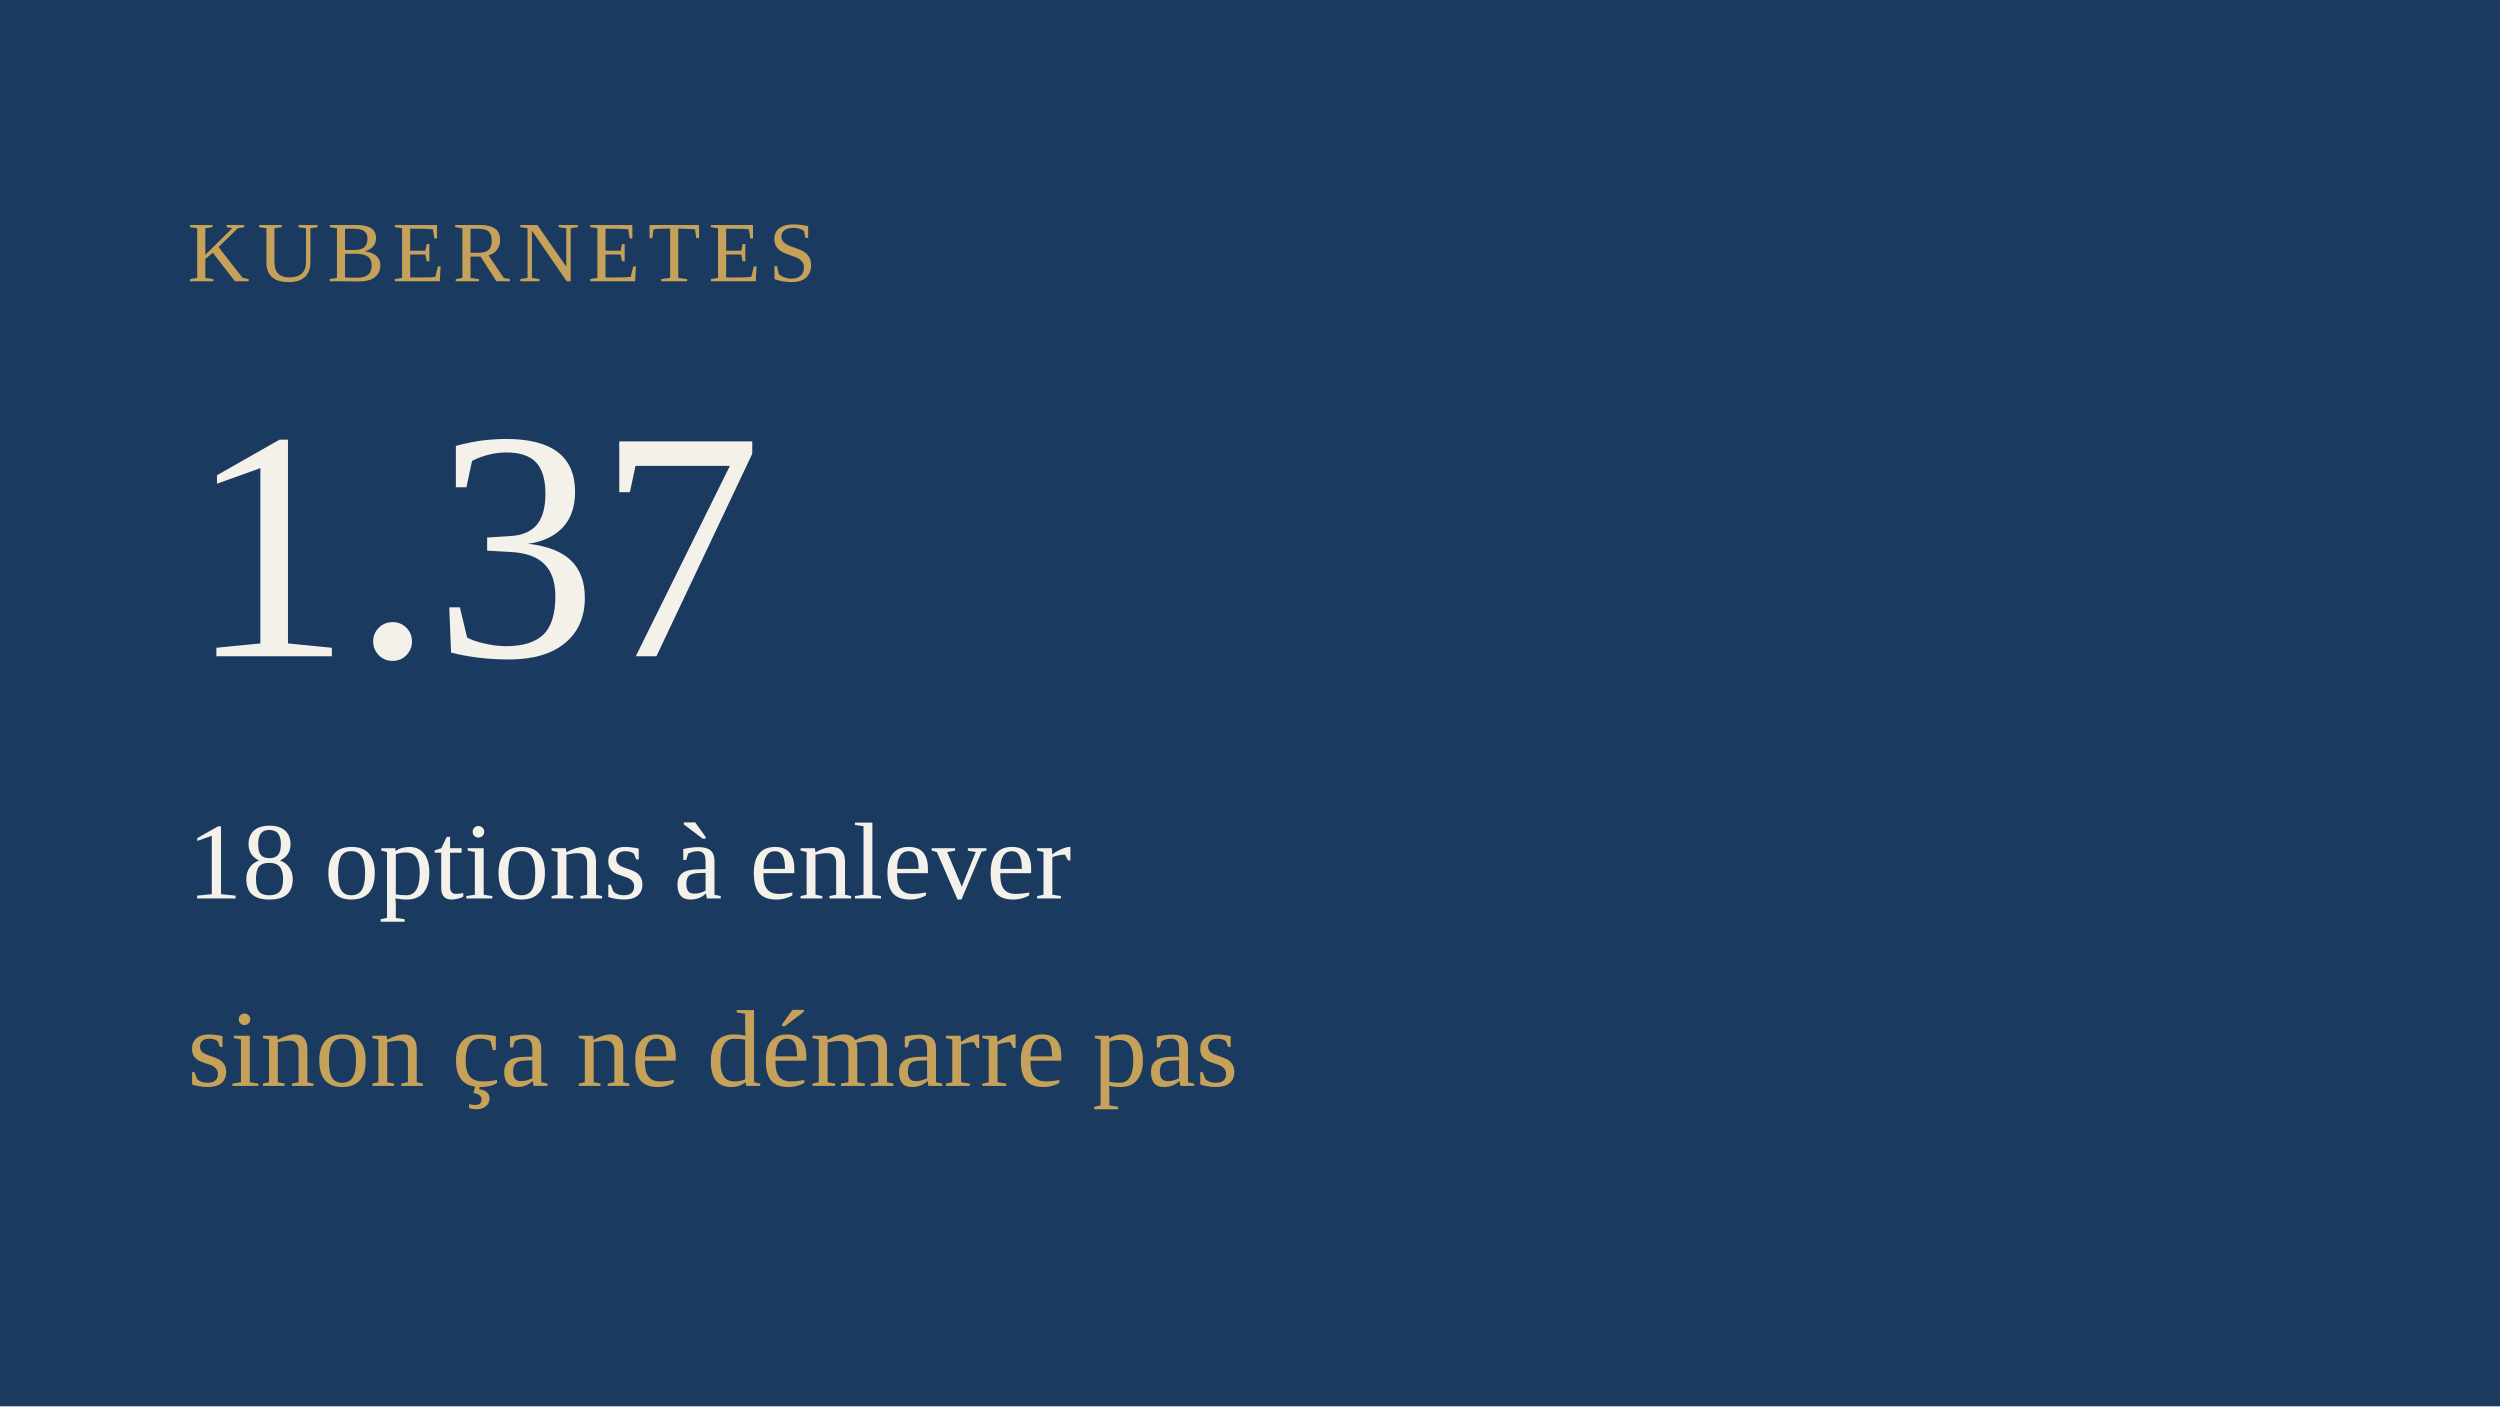
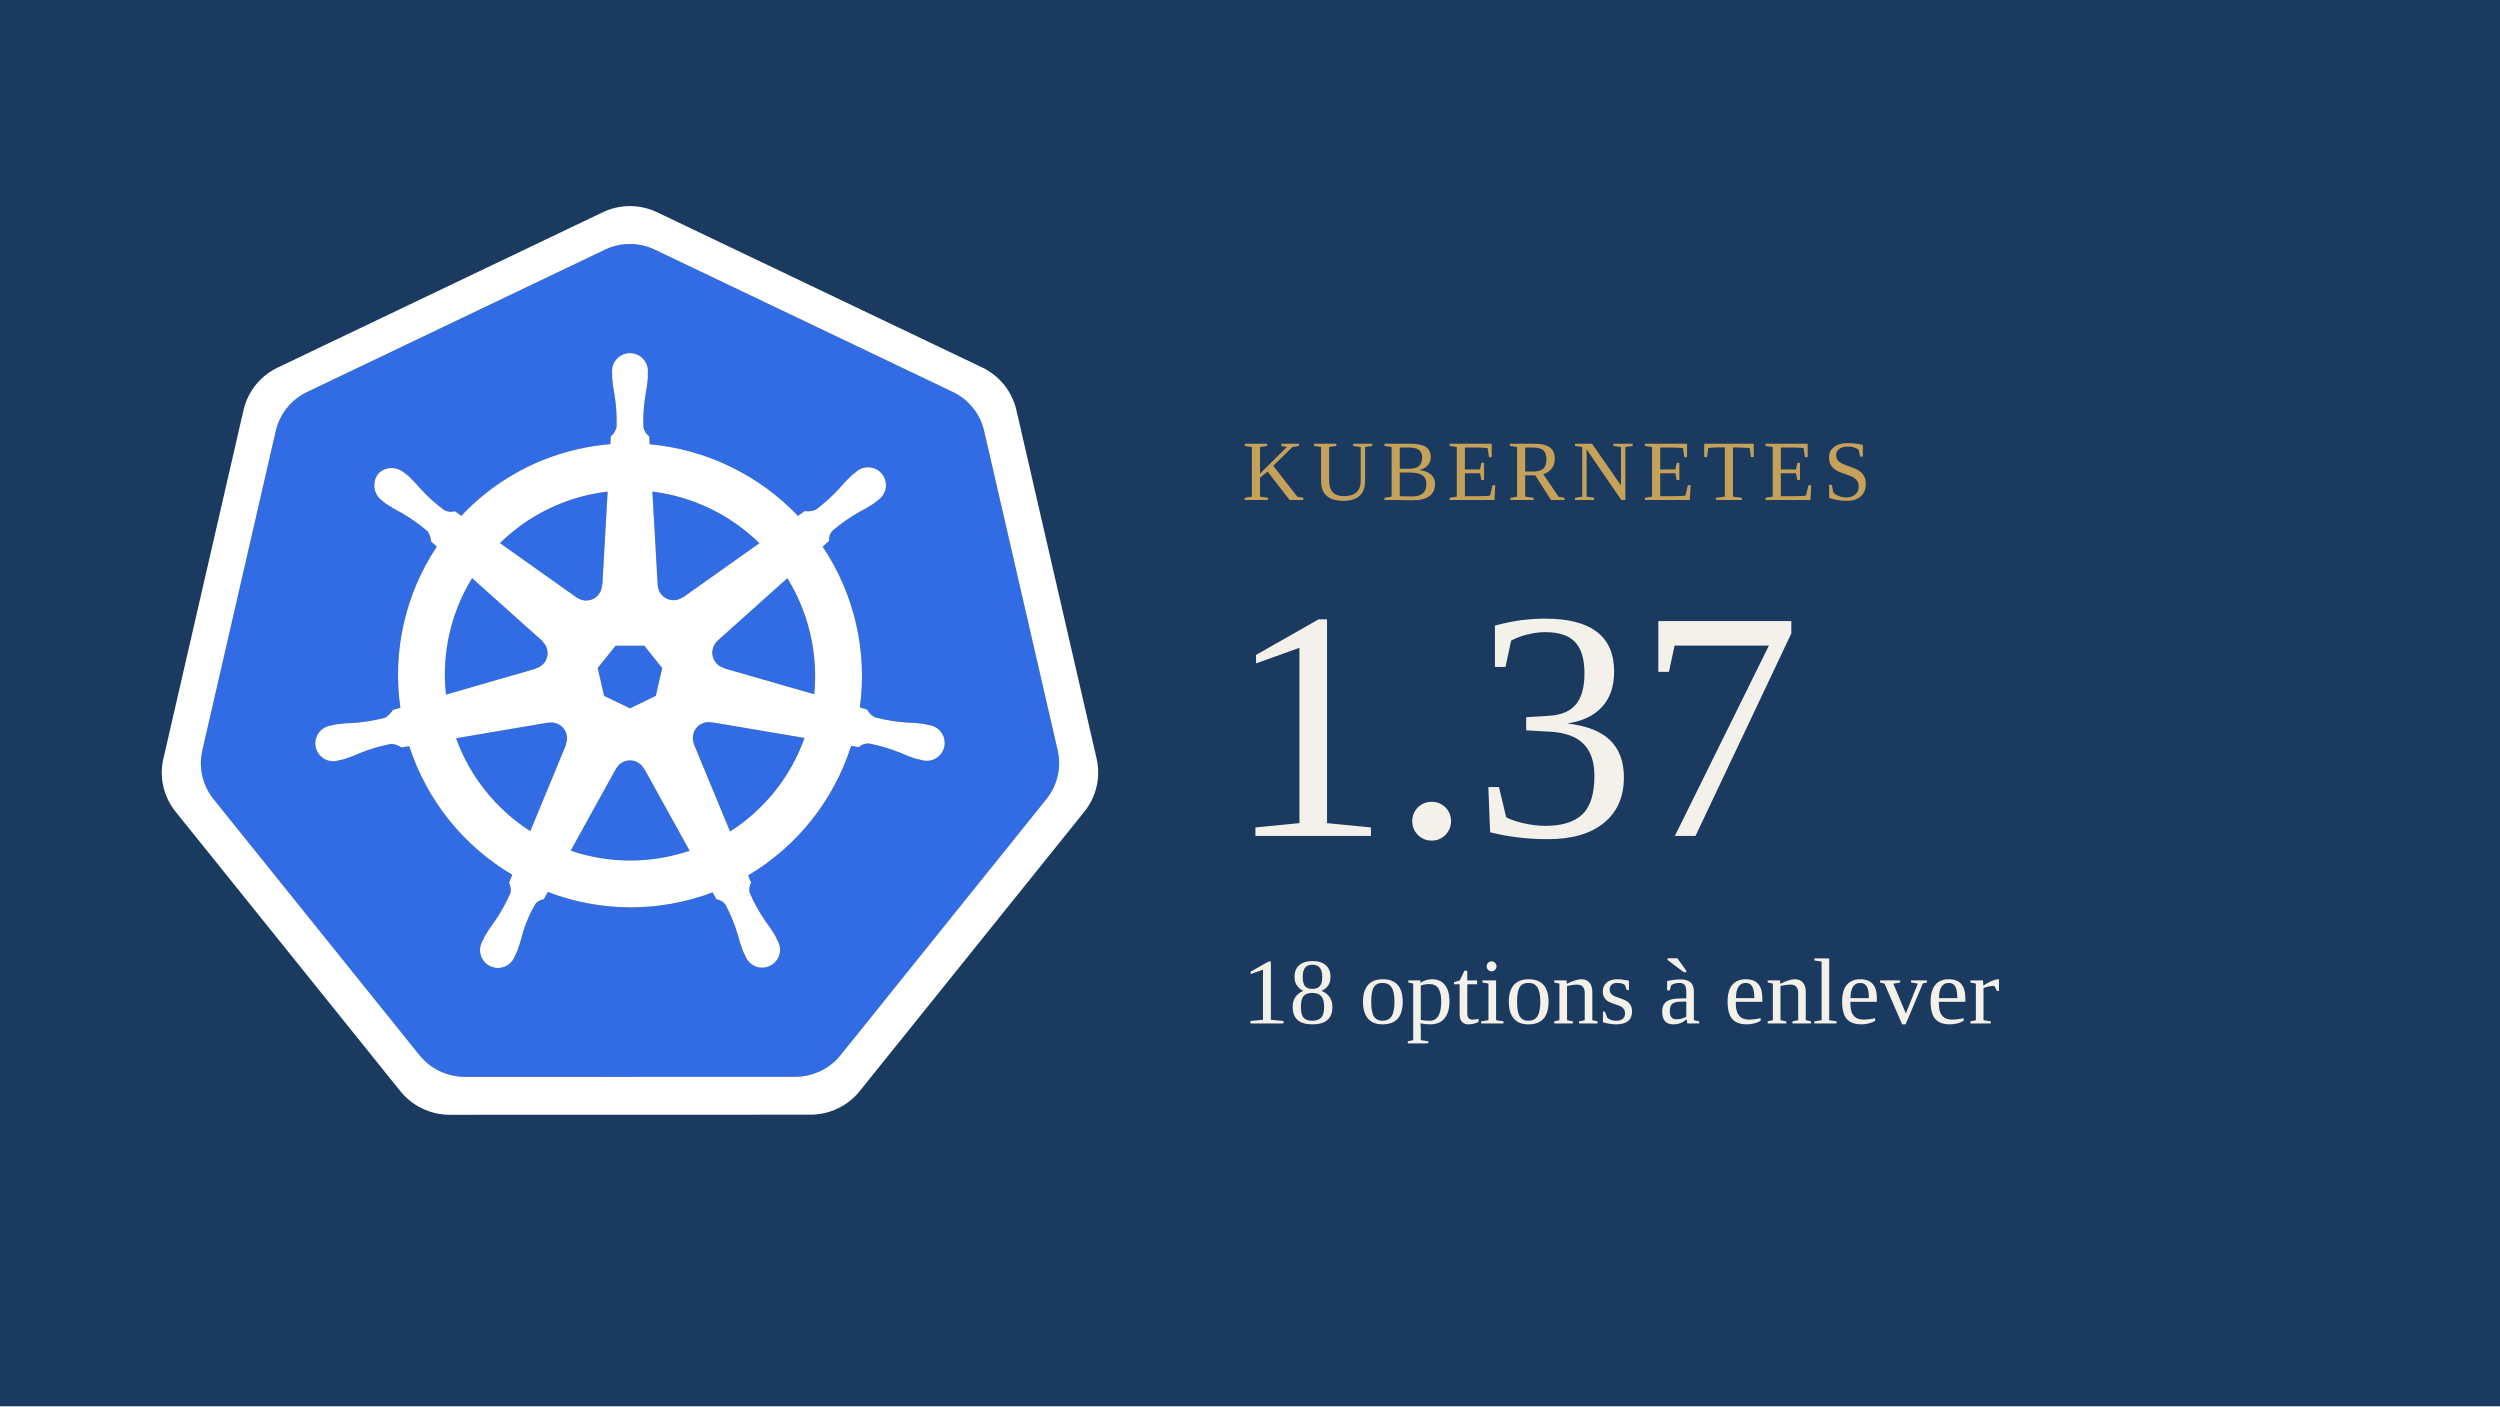
<svg xmlns="http://www.w3.org/2000/svg" width="640" height="360" viewBox="0 0 640 360">
  <rect width="640" height="360" fill="#1B3A5F" />
-   <text x="48" y="72" fill="#C6A15A" font-family="Georgia, 'Times New Roman', serif" font-size="22" letter-spacing="2">KUBERNETES</text>
-   <text x="48" y="168" fill="#F4F1EA" font-family="Georgia, 'Times New Roman', serif" font-size="84">1.37</text>
-   <text x="48" y="230" fill="#F4F1EA" font-family="Georgia, 'Times New Roman', serif" font-size="28">18 options à enlever</text>
-   <text x="48" y="278" fill="#C6A15A" font-family="Georgia, 'Times New Roman', serif" font-size="28">sinon ça ne démarre pas</text>
+   <svg role="img" viewBox="-0.17 0.08 230.10 223.35" x="36" y="48" width="250" height="242">
+     <defs>
+       <style>.cls-1{fill:#fff}.cls-2{fill:#326ce5}</style>
+     </defs>
+     <path d="M134.358 126.466a3.59 3.59 0 0 0-.855-.065 3.685 3.685 0 0 0-1.425.37 3.725 3.725 0 0 0-1.803 4.825l-.026.037 8.528 20.603a43.53 43.53 0 0 0 17.595-22.102l-21.976-3.714zm-34.194 2.92a3.72 3.72 0 0 0-3.568-2.894 3.656 3.656 0 0 0-.733.065l-.037-.045-21.785 3.698a43.695 43.695 0 0 0 17.54 21.946l8.442-20.4-.066-.08a3.683 3.683 0 0 0 .207-2.29zm18.245 8a3.718 3.718 0 0 0-6.557.008h-.018l-10.713 19.372a43.637 43.637 0 0 0 23.815 1.225q2.197-.5 4.292-1.2l-10.738-19.406zm33.914-45l-16.483 14.753.009.047a3.725 3.725 0 0 0 1.46 6.395l.02.089 21.35 6.15a44.278 44.278 0 0 0-6.356-27.432zM121.7 94.039a3.725 3.725 0 0 0 5.913 2.84l.065.027 18.036-12.788a43.85 43.85 0 0 0-25.287-12.19l1.253 22.105zm-19.1 2.921a3.72 3.72 0 0 0 5.904-2.85l.092-.043 1.253-22.14a44.682 44.682 0 0 0-4.501.776 43.467 43.467 0 0 0-20.937 11.409l18.154 12.869zm-9.678 16.729a3.72 3.72 0 0 0 1.462-6.396l.018-.088-16.574-14.824a43.454 43.454 0 0 0-6.168 27.51l21.245-6.13zm16.098 6.512l6.114 2.94 6.096-2.934 1.514-6.581-4.219-5.276h-6.79l-4.231 5.268z" class="cls-2" />
+     <path d="M216.208 133.167l-17.422-75.675a13.602 13.602 0 0 0-7.293-9.073l-70.521-33.67a13.589 13.589 0 0 0-11.705 0L38.76 48.437a13.598 13.598 0 0 0-7.295 9.072l-17.394 75.673a13.315 13.315 0 0 0-.004 5.81 13.506 13.506 0 0 0 .491 1.718 13.1 13.1 0 0 0 1.343 2.726c.239.365.491.72.765 1.064l48.804 60.678c.213.264.448.505.681.75a13.423 13.423 0 0 0 2.574 2.133 13.924 13.924 0 0 0 3.857 1.677 13.298 13.298 0 0 0 3.43.473h.759l77.504-.018a12.993 12.993 0 0 0 1.41-.083 13.47 13.47 0 0 0 1.989-.378 13.872 13.872 0 0 0 1.381-.442c.353-.135.705-.27 1.045-.433a13.941 13.941 0 0 0 1.479-.822 13.303 13.303 0 0 0 3.237-2.865l1.488-1.85 47.299-58.84a13.185 13.185 0 0 0 2.108-3.785 13.67 13.67 0 0 0 .5-1.724 13.282 13.282 0 0 0-.004-5.81zm-73.147 29.432a14.516 14.516 0 0 0 .703 1.703 3.314 3.314 0 0 0-.327 2.49 39.372 39.372 0 0 0 3.742 6.7 35.06 35.06 0 0 1 2.263 3.364c.17.315.392.803.553 1.136a4.24 4.24 0 1 1-7.63 3.607c-.161-.33-.385-.77-.522-1.082a35.275 35.275 0 0 1-1.225-3.868 39.305 39.305 0 0 0-2.896-7.097 3.335 3.335 0 0 0-2.154-1.307c-.135-.233-.635-1.15-.903-1.623a54.617 54.617 0 0 1-38.948-.1l-.955 1.73a3.429 3.429 0 0 0-1.819.887 29.517 29.517 0 0 0-3.268 7.582 34.9 34.9 0 0 1-1.218 3.868c-.135.31-.361.744-.522 1.073v.009l-.007.008a4.238 4.238 0 1 1-7.619-3.616c.159-.335.372-.82.54-1.135a35.177 35.177 0 0 1 2.262-3.373 41.228 41.228 0 0 0 3.82-6.866 4.188 4.188 0 0 0-.376-2.387l.768-1.84a54.922 54.922 0 0 1-24.338-30.387l-1.839.313a4.68 4.68 0 0 0-2.428-.855 39.524 39.524 0 0 0-7.356 2.165 35.589 35.589 0 0 1-3.787 1.45c-.305.084-.745.168-1.093.244-.028.01-.052.022-.08.029a.605.605 0 0 1-.065.006 4.236 4.236 0 1 1-1.874-8.224l.061-.015.037-.01c.353-.083.805-.2 1.127-.262a35.27 35.27 0 0 1 4.05-.326 39.388 39.388 0 0 0 7.564-1.242 5.835 5.835 0 0 0 1.814-1.83l1.767-.516a54.613 54.613 0 0 1 8.613-38.073l-1.353-1.206a4.688 4.688 0 0 0-.848-2.436 39.366 39.366 0 0 0-6.277-4.41 35.25 35.25 0 0 1-3.499-2.046c-.256-.191-.596-.478-.874-.704l-.063-.044a4.473 4.473 0 0 1-1.038-6.222 4.066 4.066 0 0 1 3.363-1.488 5.03 5.03 0 0 1 2.942 1.11c.287.225.68.526.935.745a35.253 35.253 0 0 1 2.78 2.95 39.383 39.383 0 0 0 5.69 5.142 3.333 3.333 0 0 0 2.507.243q.754.55 1.522 1.082A54.289 54.289 0 0 1 102.86 61.89a55.052 55.052 0 0 1 7.63-1.173l.1-1.784a4.6 4.6 0 0 0 1.37-2.184 39.476 39.476 0 0 0-.47-7.654 35.466 35.466 0 0 1-.576-4.014c-.011-.307.006-.731.01-1.081 0-.04-.01-.08-.01-.118a4.242 4.242 0 1 1 8.441-.004c0 .37.022.86.009 1.2a35.109 35.109 0 0 1-.579 4.013 39.533 39.533 0 0 0-.478 7.656 3.344 3.344 0 0 0 1.379 2.11c.015.305.065 1.323.102 1.884a55.309 55.309 0 0 1 35.032 16.927l1.606-1.147a4.69 4.69 0 0 0 2.56-.278 39.532 39.532 0 0 0 5.69-5.148 35.004 35.004 0 0 1 2.787-2.95c.259-.222.65-.52.936-.746a4.242 4.242 0 1 1 5.258 6.598c-.283.229-.657.548-.929.75a35.095 35.095 0 0 1-3.507 2.046 39.495 39.495 0 0 0-6.277 4.41 3.337 3.337 0 0 0-.792 2.39c-.235.216-1.06.947-1.497 1.343a54.837 54.837 0 0 1 8.792 37.983l1.704.496a4.745 4.745 0 0 0 1.82 1.83 39.464 39.464 0 0 0 7.568 1.246 35.64 35.64 0 0 1 4.046.324c.355.065.868.207 1.23.29a4.236 4.236 0 1 1-1.878 8.223l-.061-.008c-.028-.007-.054-.022-.083-.03-.348-.075-.785-.151-1.09-.231a35.14 35.14 0 0 1-3.785-1.462 39.477 39.477 0 0 0-7.363-2.165 3.337 3.337 0 0 0-2.362.877q-.9-.171-1.804-.316a54.92 54.92 0 0 1-24.328 30.605z" class="cls-2" />
+     <path d="M225.407 135.107L206.4 52.547a14.838 14.838 0 0 0-7.958-9.9l-76.935-36.73a14.825 14.825 0 0 0-12.771 0L31.808 42.669a14.838 14.838 0 0 0-7.961 9.895L4.873 135.129a14.668 14.668 0 0 0 1.995 11.185c.261.4.538.788.838 1.162l53.246 66.205a14.98 14.98 0 0 0 11.499 5.487l85.387-.02a14.986 14.986 0 0 0 11.5-5.48l53.227-66.211a14.72 14.72 0 0 0 2.842-12.347zm-9.197 3.866a13.677 13.677 0 0 1-.498 1.723 13.184 13.184 0 0 1-2.11 3.786l-47.299 58.838-1.486 1.852a13.305 13.305 0 0 1-3.24 2.865 13.945 13.945 0 0 1-1.474.822q-.513.237-1.045.43a13.873 13.873 0 0 1-1.383.445 13.473 13.473 0 0 1-1.989.379 12.988 12.988 0 0 1-1.41.082l-77.504.018h-.76a13.298 13.298 0 0 1-3.429-.472 13.925 13.925 0 0 1-3.855-1.679 13.424 13.424 0 0 1-2.576-2.132c-.233-.246-.468-.487-.68-.75l-48.805-60.679q-.408-.514-.765-1.066a13.102 13.102 0 0 1-1.343-2.726 13.505 13.505 0 0 1-.491-1.719 13.315 13.315 0 0 1 .004-5.809l17.394-75.675a13.598 13.598 0 0 1 7.295-9.07l70.508-33.685a13.589 13.589 0 0 1 11.705 0l70.519 33.67a13.602 13.602 0 0 1 7.293 9.073l17.422 75.674a13.282 13.282 0 0 1 .002 5.807z" class="cls-1" />
+     <path d="M185.814 127.106c-.36-.083-.874-.225-1.227-.29a35.642 35.642 0 0 0-4.046-.326 39.464 39.464 0 0 1-7.57-1.242 4.745 4.745 0 0 1-1.82-1.832l-1.704-.496a54.837 54.837 0 0 0-8.79-37.983c.436-.396 1.262-1.127 1.495-1.342a3.338 3.338 0 0 1 .792-2.39 39.495 39.495 0 0 1 6.277-4.41 35.095 35.095 0 0 0 3.507-2.046c.272-.202.644-.522.929-.75a4.242 4.242 0 1 0-5.256-6.6c-.288.227-.68.525-.936.747a35.004 35.004 0 0 0-2.789 2.95 39.533 39.533 0 0 1-5.69 5.148 4.69 4.69 0 0 1-2.56.278l-1.606 1.147a55.309 55.309 0 0 0-35.032-16.927c-.039-.561-.087-1.577-.102-1.884a3.344 3.344 0 0 1-1.377-2.11 39.533 39.533 0 0 1 .478-7.656 35.112 35.112 0 0 0 .575-4.012c.013-.34-.007-.834-.007-1.201a4.242 4.242 0 1 0-8.441.004c0 .04.009.078.01.118-.004.35-.021.774-.01 1.08a35.476 35.476 0 0 0 .576 4.015 39.475 39.475 0 0 1 .47 7.654 4.601 4.601 0 0 1-1.37 2.182l-.1 1.786a55.052 55.052 0 0 0-7.63 1.173 54.289 54.289 0 0 0-27.574 15.754q-.77-.531-1.526-1.082a3.333 3.333 0 0 1-2.506-.243 39.383 39.383 0 0 1-5.69-5.141 35.255 35.255 0 0 0-2.777-2.95c-.257-.22-.65-.52-.938-.75a5.03 5.03 0 0 0-2.942-1.11 4.066 4.066 0 0 0-3.363 1.49 4.473 4.473 0 0 0 1.038 6.222l.065.046c.276.226.616.515.872.702a35.256 35.256 0 0 0 3.499 2.048 39.367 39.367 0 0 1 6.276 4.412 4.69 4.69 0 0 1 .849 2.434l1.351 1.208a54.613 54.613 0 0 0-8.611 38.073l-1.767.514a5.835 5.835 0 0 1-1.814 1.827 39.39 39.39 0 0 1-7.565 1.247 35.266 35.266 0 0 0-4.049.326c-.324.06-.774.174-1.127.262l-.037.008-.06.018a4.236 4.236 0 1 0 1.875 8.224l.063-.01c.028-.006.052-.02.08-.025.348-.08.786-.163 1.092-.246a35.59 35.59 0 0 0 3.786-1.451 39.527 39.527 0 0 1 7.358-2.165 4.68 4.68 0 0 1 2.426.857l1.84-.315a54.922 54.922 0 0 0 24.34 30.387l-.769 1.84a4.188 4.188 0 0 1 .377 2.387 41.228 41.228 0 0 1-3.82 6.864 35.183 35.183 0 0 0-2.263 3.372c-.168.318-.381.805-.542 1.138a4.238 4.238 0 1 0 7.621 3.616l.007-.008v-.01c.16-.33.387-.763.522-1.072a34.903 34.903 0 0 0 1.218-3.868 29.517 29.517 0 0 1 3.268-7.582 3.43 3.43 0 0 1 1.819-.888l.957-1.73a54.617 54.617 0 0 0 38.946.099c.268.478.768 1.392.9 1.623a3.335 3.335 0 0 1 2.155 1.31 39.306 39.306 0 0 1 2.898 7.096 35.275 35.275 0 0 0 1.225 3.868c.137.312.36.75.522 1.082a4.24 4.24 0 1 0 7.63-3.607c-.161-.333-.383-.82-.55-1.136a35.06 35.06 0 0 0-2.263-3.364 39.372 39.372 0 0 1-3.742-6.7 3.314 3.314 0 0 1 .324-2.49 14.519 14.519 0 0 1-.703-1.703 54.92 54.92 0 0 0 24.328-30.605c.546.087 1.497.253 1.806.316a3.337 3.337 0 0 1 2.36-.877 39.476 39.476 0 0 1 7.36 2.165 35.135 35.135 0 0 0 3.788 1.462c.305.08.74.156 1.09.233.029.008.055.02.083.028l.06.009a4.236 4.236 0 1 0 1.878-8.224zm-40.1-42.987l-18.037 12.787-.063-.03a3.723 3.723 0 0 1-5.913-2.838l-.02-.01-1.253-22.103a43.85 43.85 0 0 1 25.285 12.194zm-33.978 24.228h6.788l4.22 5.276-1.513 6.58-6.096 2.934-6.114-2.94-1.516-6.583zm-6.386-35.648a44.672 44.672 0 0 1 4.503-.774l-1.255 22.137-.092.044a3.72 3.72 0 0 1-5.904 2.852l-.035.02-18.154-12.872a43.467 43.467 0 0 1 20.937-11.407zm-27.52 19.68l16.574 14.824-.018.09a3.72 3.72 0 0 1-1.462 6.395l-.017.072-21.245 6.13a43.454 43.454 0 0 1 6.168-27.51zm22.191 39.38l-8.441 20.397a43.696 43.696 0 0 1-17.536-21.948l21.783-3.7.037.049a3.655 3.655 0 0 1 .73-.065 3.72 3.72 0 0 1 3.364 5.185zm24.916 26.23a43.637 43.637 0 0 1-23.815-1.223l10.713-19.372h.018a3.725 3.725 0 0 1 6.557-.006h.08l10.74 19.404q-2.091.698-4.293 1.199zm13.841-5.751l-8.528-20.605.026-.037a3.725 3.725 0 0 1 1.803-4.823 3.685 3.685 0 0 1 1.425-.37 3.59 3.59 0 0 1 .855.063l.037-.046 21.977 3.714a43.53 43.53 0 0 1-17.595 22.105zm19.903-32.42l-21.352-6.15-.02-.09a3.725 3.725 0 0 1-1.46-6.395l-.008-.043 16.482-14.751a44.279 44.279 0 0 1 6.357 27.43z" class="cls-1" />
+   </svg>
+   <text x="318" y="128" fill="#C6A15A" font-family="Georgia, 'Times New Roman', serif" font-size="22" letter-spacing="2">KUBERNETES</text>
+   <text x="314" y="214" fill="#F4F1EA" font-family="Georgia, 'Times New Roman', serif" font-size="84">1.37</text>
+   <text x="318" y="262" fill="#F4F1EA" font-family="Georgia, 'Times New Roman', serif" font-size="24">18 options à enlever</text>
</svg>
